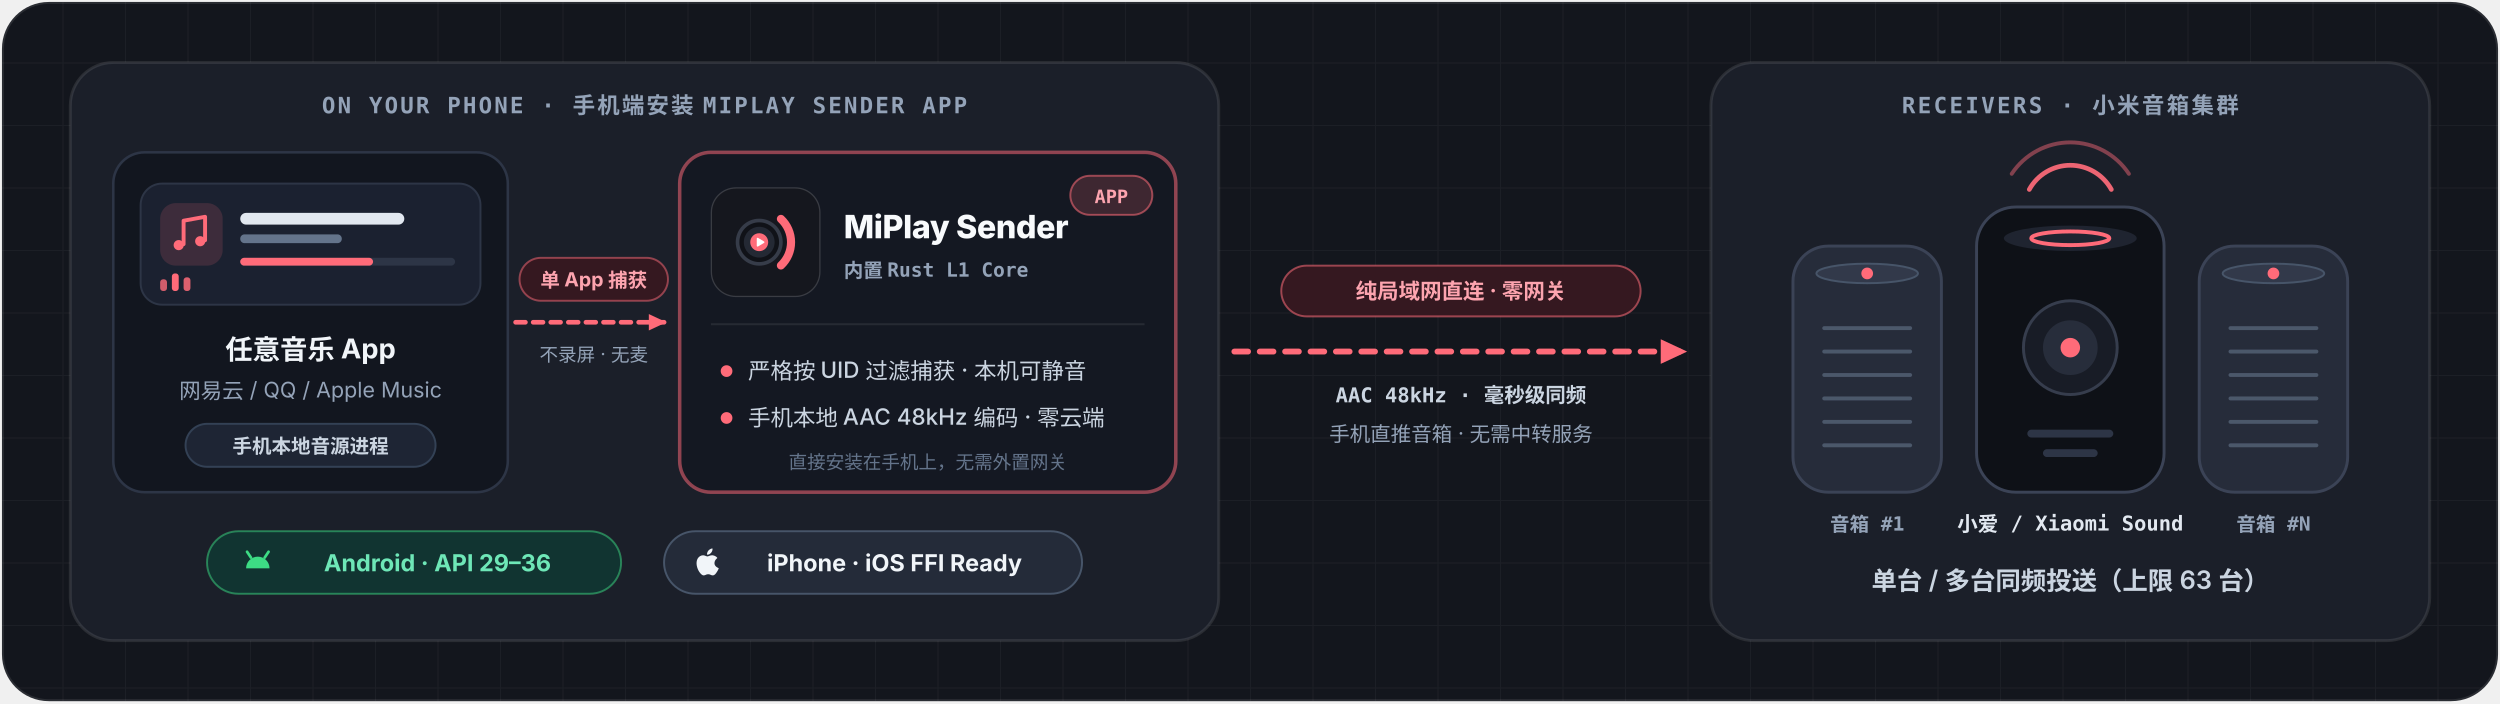
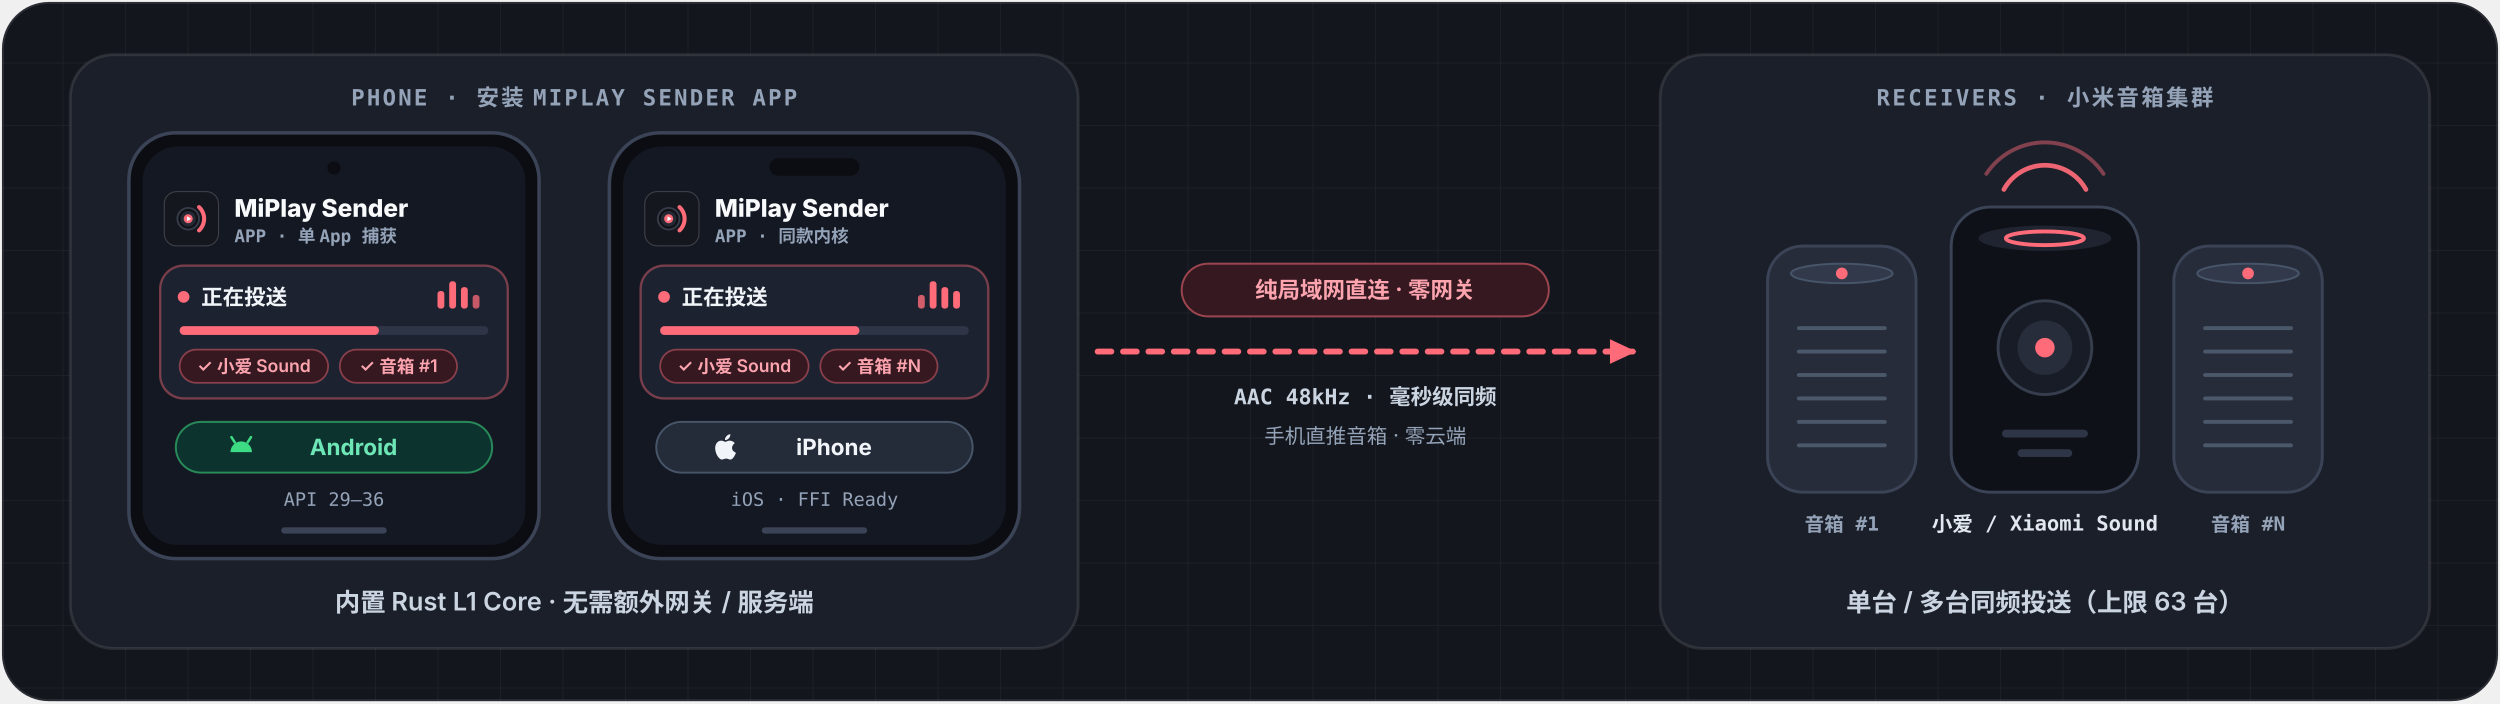
<svg xmlns="http://www.w3.org/2000/svg" viewBox="0 0 1280 360" width="1280" height="360" role="img" aria-labelledby="hb-dark-title hb-dark-desc">
  <defs>
    <pattern id="hb-grid-d" width="32" height="32" patternUnits="userSpaceOnUse">
      <path d="M 32 0 L 0 0 0 32" fill="none" stroke="#FFFFFF" stroke-opacity="0.04" stroke-width="1" />
    </pattern>
    <marker id="hb-arr-d" viewBox="0 0 10 10" refX="7.5" refY="5" markerWidth="6" markerHeight="6" orient="auto">
-       <path d="M 1 1.5 L 8.5 5 L 1 8.5 Z" fill="#FF6B79" />
-     </marker>
-     <marker id="hb-arr-sm-d" viewBox="0 0 10 10" refX="7.5" refY="5" markerWidth="5" markerHeight="5" orient="auto">
      <path d="M 1 1.5 L 8.5 5 L 1 8.5 Z" fill="#FF6B79" />
    </marker>
    <style>
      .sans { font-family: -apple-system, BlinkMacSystemFont, "SF Pro Display", "PingFang SC", "Hiragino Sans GB", "Segoe UI", sans-serif; }
      .mono { font-family: "SF Mono", ui-monospace, Menlo, Consolas, monospace; }
    </style>
  </defs>
  <rect x="1" y="1" width="1278" height="358" rx="24" fill="#13161D" stroke="#FFFFFF" stroke-opacity="0.10" stroke-width="2" />
  <rect x="1" y="1" width="1278" height="358" rx="24" fill="url(#hb-grid-d)" />
-   <rect x="36" y="32" width="588" height="296" rx="22" fill="#1B1F29" stroke="#FFFFFF" stroke-opacity="0.10" stroke-width="1.5" />
-   <text x="330" y="58" text-anchor="middle" class="mono" font-size="11.5" font-weight="700" fill="#94A3B8" letter-spacing="1.1">ON YOUR PHONE · 手机端安装 MIPLAY SENDER APP</text>
-   <g transform="translate(58, 78)">
-     <rect x="0" y="0" width="202" height="174" rx="16" fill="#12161F" stroke="#2D3546" stroke-width="1.3" />
-     <rect x="14" y="16" width="174" height="62" rx="11" fill="#1B2130" stroke="#2D3546" stroke-width="1" />
-     <rect x="24" y="26" width="32" height="32" rx="8" fill="#FF6B79" fill-opacity="0.15" />
-     <path d="M 36 47 L 36 35 L 47 33 L 47 45" fill="none" stroke="#FF6B79" stroke-width="2" stroke-linecap="round" stroke-linejoin="round" />
-     <circle cx="33.5" cy="47.5" r="2.6" fill="#FF6B79" />
-     <circle cx="44.5" cy="45.5" r="2.6" fill="#FF6B79" />
-     <rect x="65" y="31" width="84" height="6" rx="3" fill="#E2E8F0" />
-     <rect x="65" y="42" width="52" height="4.5" rx="2.2" fill="#64748B" />
-     <rect x="65" y="54" width="110" height="4" rx="2" fill="#2D3546" />
-     <rect x="65" y="54" width="68" height="4" rx="2" fill="#FF6B79" />
-     <rect x="24" y="65" width="3.5" height="6" rx="1.5" fill="#FF6B79" opacity="0.8" />
-     <rect x="30" y="62" width="3.5" height="9" rx="1.5" fill="#FF6B79" />
-     <rect x="36" y="64" width="3.5" height="7" rx="1.5" fill="#FF6B79" opacity="0.85" />
-     <text x="101" y="106" text-anchor="middle" class="sans" font-size="14" font-weight="700" fill="#F1F5F9">任意音乐 App</text>
-     <text x="101" y="126" text-anchor="middle" class="sans" font-size="11" fill="#94A3B8">网易云 / QQ / Apple Music</text>
-     <rect x="37" y="139" width="128" height="22" rx="11" fill="#1E2534" stroke="#334155" stroke-width="1" />
-     <text x="101" y="154" text-anchor="middle" class="mono" font-size="10" font-weight="600" fill="#CBD5E1">手机本地音源进程</text>
+   <rect x="36" y="28" width="516" height="304" rx="22" fill="#1B1F29" stroke="#FFFFFF" stroke-opacity="0.10" stroke-width="1.5" />
+   <text x="294" y="54" text-anchor="middle" class="mono" font-size="11.5" font-weight="700" fill="#94A3B8" letter-spacing="1.1">PHONE · 安装 MIPLAY SENDER APP</text>
+   <g transform="translate(66, 68)">
+     <rect x="0" y="0" width="210" height="218" rx="24" fill="#0B0D12" stroke="#3B4356" stroke-width="1.8" />
+     <rect x="7" y="7" width="196" height="204" rx="18" fill="#141822" />
+     <circle cx="105" cy="18" r="3.4" fill="#0B0D12" />
+     <g transform="translate(18, 30)">
+       <g transform="scale(0.0546875)">
+         <rect x="2" y="2" width="508" height="508" rx="115" fill="#15171E" stroke="#FFFFFF" stroke-opacity="0.18" stroke-width="10" />
+         <circle cx="226" cy="256" r="110" fill="#363C49" />
+         <circle cx="226" cy="256" r="93" fill="#101218" />
+         <circle cx="226" cy="256" r="72" fill="#242934" />
+         <circle cx="226" cy="256" r="42" fill="#FF6B79" />
+         <path d="M 214.5 240.5 L 214.5 271.5 Q 214.5 279.5 222.0 275.2 L 247.0 260.3 Q 254.5 256 247.0 251.7 L 222.0 236.8 Q 214.5 232.5 214.5 240.5 Z" fill="#FFFFFF" />
+         <path d="M 327.6 147.0 A 149 149 0 0 1 327.6 365.0" fill="none" stroke="#FF6B79" stroke-width="38" stroke-linecap="round" />
+       </g>
+       <text x="36" y="13" class="sans" font-size="12.5" font-weight="800" fill="#F8FAFC">MiPlay Sender</text>
+       <text x="36" y="26" class="mono" font-size="9" font-weight="600" fill="#94A3B8">APP · 单 App 捕获</text>
+     </g>
+     <rect x="16" y="68" width="178" height="68" rx="12" fill="#1C2230" stroke="#FF6B79" stroke-opacity="0.42" stroke-width="1.2" />
+     <circle cx="28" cy="84" r="3" fill="#FF6B79" />
+     <text x="37" y="88" class="sans" font-size="11" font-weight="700" fill="#F1F5F9">正在投送</text>
+     <rect x="158" y="81" width="3.5" height="9" rx="1.5" fill="#FF6B79" />
+     <rect x="164" y="76" width="3.5" height="14" rx="1.5" fill="#FF6B79" />
+     <rect x="170" y="79" width="3.5" height="11" rx="1.5" fill="#FF6B79" />
+     <rect x="176" y="83" width="3.5" height="7" rx="1.5" fill="#FF6B79" opacity="0.75" />
+     <rect x="26" y="99" width="158" height="4.5" rx="2.2" fill="#2D3546" />
+     <rect x="26" y="99" width="102" height="4.5" rx="2.2" fill="#FF6B79" />
+     <rect x="26" y="111" width="76" height="17" rx="8.5" fill="#351820" stroke="#FF6B79" stroke-opacity="0.45" stroke-width="0.9" />
+     <text x="64" y="122.5" text-anchor="middle" class="sans" font-size="9" font-weight="600" fill="#FDA4AF">✓ 小爱 Sound</text>
+     <rect x="108" y="111" width="60" height="17" rx="8.5" fill="#351820" stroke="#FF6B79" stroke-opacity="0.45" stroke-width="0.9" />
+     <text x="138" y="122.5" text-anchor="middle" class="sans" font-size="9" font-weight="600" fill="#FDA4AF">✓ 音箱 #1</text>
+     <rect x="24" y="148" width="162" height="26" rx="13" fill="#064E3B" fill-opacity="0.52" stroke="#3DDC84" stroke-opacity="0.55" stroke-width="1" />
+     <path d="M 52 163.5 A 5.5 5.5 0 0 1 63 163.5 Z" fill="#3DDC84" />
+     <line x1="54.2" y1="158.5" x2="52.5" y2="155.8" stroke="#3DDC84" stroke-width="1.3" stroke-linecap="round" />
+     <line x1="60.8" y1="158.5" x2="62.5" y2="155.8" stroke="#3DDC84" stroke-width="1.3" stroke-linecap="round" />
+     <text x="115" y="165" text-anchor="middle" class="sans" font-size="11.5" font-weight="700" fill="#6EE7B7">Android</text>
+     <text x="105" y="191" text-anchor="middle" class="mono" font-size="9.5" fill="#94A3B8">API 29–36</text>
+     <rect x="78" y="202" width="54" height="3.2" rx="1.6" fill="#3B4356" />
  </g>
-   <path d="M 264 165 L 340 165" fill="none" stroke="#FF6B79" stroke-width="2.4" stroke-dasharray="5 4" stroke-linecap="round" marker-end="url(#hb-arr-sm-d)" />
-   <rect x="266" y="132" width="76" height="22" rx="11" fill="#351820" stroke="#FF6B79" stroke-opacity="0.5" stroke-width="1" />
-   <text x="304" y="147" text-anchor="middle" class="sans" font-size="10" font-weight="700" fill="#FDA4AF">单 App 捕获</text>
-   <text x="304" y="185" text-anchor="middle" class="sans" font-size="9.5" fill="#94A3B8">不录屏 · 无麦</text>
-   <g transform="translate(348, 78)">
-     <rect x="0" y="0" width="254" height="174" rx="16" fill="#141822" stroke="#FF6B79" stroke-opacity="0.52" stroke-width="1.8" />
-     <rect x="200" y="12" width="42" height="20" rx="10" fill="#FF6B79" fill-opacity="0.18" stroke="#FF6B79" stroke-opacity="0.55" stroke-width="1" />
-     <text x="221" y="26" text-anchor="middle" class="mono" font-size="9.5" font-weight="700" fill="#FDA4AF">APP</text>
-     <g transform="translate(16, 18) scale(0.109375)">
-       <rect x="2" y="2" width="508" height="508" rx="115" fill="#15171E" stroke="#FFFFFF" stroke-opacity="0.16" stroke-width="6" />
-       <circle cx="226" cy="256" r="110" fill="#363C49" />
-       <circle cx="226" cy="256" r="93" fill="#101218" />
-       <circle cx="226" cy="256" r="72" fill="#242934" />
-       <circle cx="226" cy="256" r="42" fill="#FF6B79" />
-       <path d="M 214.5 240.5 L 214.5 271.5 Q 214.5 279.5 222.0 275.2 L 247.0 260.3 Q 254.5 256 247.0 251.7 L 222.0 236.8 Q 214.5 232.5 214.5 240.5 Z" fill="#FFFFFF" />
-       <path d="M 327.6 147.0 A 149 149 0 0 1 327.6 365.0" fill="none" stroke="#FF6B79" stroke-width="38" stroke-linecap="round" />
+   <g transform="translate(312, 68)">
+     <rect x="0" y="0" width="210" height="218" rx="26" fill="#0B0D12" stroke="#3B4356" stroke-width="1.8" />
+     <rect x="7" y="7" width="196" height="204" rx="20" fill="#141822" />
+     <rect x="82" y="13" width="46" height="9" rx="4.5" fill="#0B0D12" />
+     <g transform="translate(18, 30)">
+       <g transform="scale(0.0546875)">
+         <rect x="2" y="2" width="508" height="508" rx="115" fill="#15171E" stroke="#FFFFFF" stroke-opacity="0.18" stroke-width="10" />
+         <circle cx="226" cy="256" r="110" fill="#363C49" />
+         <circle cx="226" cy="256" r="93" fill="#101218" />
+         <circle cx="226" cy="256" r="72" fill="#242934" />
+         <circle cx="226" cy="256" r="42" fill="#FF6B79" />
+         <path d="M 214.5 240.5 L 214.5 271.5 Q 214.5 279.5 222.0 275.2 L 247.0 260.3 Q 254.5 256 247.0 251.7 L 222.0 236.8 Q 214.5 232.5 214.5 240.5 Z" fill="#FFFFFF" />
+         <path d="M 327.6 147.0 A 149 149 0 0 1 327.6 365.0" fill="none" stroke="#FF6B79" stroke-width="38" stroke-linecap="round" />
+       </g>
+       <text x="36" y="13" class="sans" font-size="12.5" font-weight="800" fill="#F8FAFC">MiPlay Sender</text>
+       <text x="36" y="26" class="mono" font-size="9" font-weight="600" fill="#94A3B8">APP · 同款内核</text>
    </g>
-     <text x="84" y="44" class="sans" font-size="16.5" font-weight="800" fill="#F8FAFC" letter-spacing="-0.2">MiPlay Sender</text>
-     <text x="84" y="64" class="mono" font-size="10" font-weight="600" fill="#94A3B8">内置 Rust L1 Core</text>
-     <line x1="16" y1="88" x2="238" y2="88" stroke="#FFFFFF" stroke-opacity="0.08" stroke-width="1" />
-     <circle cx="24" cy="112" r="3" fill="#FF6B79" />
-     <text x="35" y="116" class="sans" font-size="11.5" font-weight="500" fill="#CBD5E1">严格按 UID 过滤捕获 · 本机可静音</text>
-     <circle cx="24" cy="136" r="3" fill="#FF6B79" />
-     <text x="35" y="140" class="sans" font-size="11.5" font-weight="500" fill="#CBD5E1">手机本地 AAC 48kHz 编码 · 零云端</text>
-     <text x="127" y="162" text-anchor="middle" class="mono" font-size="9.5" fill="#64748B">直接安装在手机上，无需外置网关</text>
+     <rect x="16" y="68" width="178" height="68" rx="12" fill="#1C2230" stroke="#FF6B79" stroke-opacity="0.42" stroke-width="1.2" />
+     <circle cx="28" cy="84" r="3" fill="#FF6B79" />
+     <text x="37" y="88" class="sans" font-size="11" font-weight="700" fill="#F1F5F9">正在投送</text>
+     <rect x="158" y="83" width="3.5" height="7" rx="1.5" fill="#FF6B79" opacity="0.8" />
+     <rect x="164" y="76" width="3.5" height="14" rx="1.5" fill="#FF6B79" />
+     <rect x="170" y="79" width="3.5" height="11" rx="1.5" fill="#FF6B79" />
+     <rect x="176" y="81" width="3.5" height="9" rx="1.5" fill="#FF6B79" />
+     <rect x="26" y="99" width="158" height="4.5" rx="2.2" fill="#2D3546" />
+     <rect x="26" y="99" width="102" height="4.5" rx="2.2" fill="#FF6B79" />
+     <rect x="26" y="111" width="76" height="17" rx="8.5" fill="#351820" stroke="#FF6B79" stroke-opacity="0.45" stroke-width="0.9" />
+     <text x="64" y="122.5" text-anchor="middle" class="sans" font-size="9" font-weight="600" fill="#FDA4AF">✓ 小爱 Sound</text>
+     <rect x="108" y="111" width="60" height="17" rx="8.5" fill="#351820" stroke="#FF6B79" stroke-opacity="0.45" stroke-width="0.9" />
+     <text x="138" y="122.5" text-anchor="middle" class="sans" font-size="9" font-weight="600" fill="#FDA4AF">✓ 音箱 #N</text>
+     <rect x="24" y="148" width="162" height="26" rx="13" fill="#242B39" stroke="#475569" stroke-width="1" />
+     <path d="M 62.8 161.4 C 62.8 159.8 64.1 159.0 64.2 158.9 C 63.4 157.8 62.2 157.7 61.8 157.6 C 60.8 157.5 59.9 158.2 59.4 158.2 C 58.9 158.2 58.1 157.6 57.3 157.6 C 56.2 157.6 55.2 158.3 54.7 159.2 C 53.6 161.2 54.4 164.1 55.5 165.7 C 56.1 166.5 56.8 167.3 57.6 167.3 C 58.4 167.3 58.7 166.8 59.8 166.8 C 60.8 166.8 61.1 167.3 61.9 167.3 C 62.8 167.3 63.4 166.5 63.9 165.7 C 64.5 164.8 64.8 163.9 64.8 163.8 C 64.7 163.8 62.8 163.0 62.8 161.4 Z" fill="#F1F5F9" />
+     <path d="M 61.2 156.4 C 61.7 155.8 62.0 155.1 61.9 154.3 C 61.2 154.3 60.4 154.8 59.9 155.4 C 59.5 155.8 59.1 156.6 59.2 157.3 C 60.0 157.4 60.7 156.9 61.2 156.4 Z" fill="#F1F5F9" />
+     <text x="115" y="165" text-anchor="middle" class="sans" font-size="11.5" font-weight="700" fill="#F1F5F9">iPhone</text>
+     <text x="105" y="191" text-anchor="middle" class="mono" font-size="9.5" fill="#94A3B8">iOS · FFI Ready</text>
+     <rect x="78" y="202" width="54" height="3.2" rx="1.6" fill="#3B4356" />
  </g>
-   <g transform="translate(106, 272)">
-     <rect x="0" y="0" width="212" height="32" rx="16" fill="#064E3B" fill-opacity="0.45" stroke="#3DDC84" stroke-opacity="0.50" stroke-width="1" />
-     <path d="M 20 19 A 6 6 0 0 1 32 19 Z" fill="#3DDC84" />
-     <line x1="22.5" y1="13.5" x2="20.5" y2="10.5" stroke="#3DDC84" stroke-width="1.4" stroke-linecap="round" />
-     <line x1="29.5" y1="13.5" x2="31.5" y2="10.5" stroke="#3DDC84" stroke-width="1.4" stroke-linecap="round" />
-     <text x="118" y="20.5" text-anchor="middle" class="sans" font-size="12" font-weight="700" fill="#6EE7B7">Android · API 29–36</text>
-     <rect x="234" y="0" width="214" height="32" rx="16" fill="#242B39" stroke="#475569" stroke-width="1" />
-     <path d="M 259.8 16.4 C 259.8 14.7 261.2 13.8 261.3 13.7 C 260.5 12.5 259.2 12.4 258.8 12.3 C 257.7 12.2 256.7 12.9 256.2 12.9 C 255.7 12.9 254.8 12.3 254.0 12.3 C 252.8 12.3 251.8 13.0 251.2 14.0 C 250.0 16.1 250.9 19.2 252.1 20.9 C 252.7 21.7 253.4 22.6 254.3 22.6 C 255.2 22.6 255.5 22.0 256.6 22.0 C 257.7 22.0 258.0 22.6 258.9 22.6 C 259.9 22.6 260.5 21.7 261.0 20.9 C 261.7 19.9 262.0 19.0 262.0 18.9 C 261.9 18.9 259.8 18.1 259.8 16.4 Z" fill="#F1F5F9" />
-     <path d="M 258.1 11.0 C 258.6 10.4 258.9 9.6 258.8 8.8 C 258.1 8.8 257.2 9.3 256.7 9.9 C 256.3 10.4 255.9 11.2 256.0 12.0 C 256.8 12.1 257.6 11.6 258.1 11.0 Z" fill="#F1F5F9" />
-     <text x="352" y="20.5" text-anchor="middle" class="sans" font-size="12" font-weight="700" fill="#F1F5F9">iPhone · iOS FFI Ready</text>
-   </g>
-   <path d="M 632 180 L 862 180" fill="none" stroke="#FF6B79" stroke-width="3" stroke-dasharray="7 6" stroke-linecap="round" marker-end="url(#hb-arr-d)" />
-   <rect x="656" y="136" width="184" height="26" rx="13" fill="#351820" stroke="#FF6B79" stroke-opacity="0.55" stroke-width="1" />
-   <text x="748" y="153" text-anchor="middle" class="sans" font-size="11" font-weight="700" fill="#FDA4AF">纯局域网直连 · 零网关</text>
-   <text x="748" y="206" text-anchor="middle" class="mono" font-size="10.5" font-weight="600" fill="#CBD5E1">AAC 48kHz · 毫秒级同频</text>
-   <text x="748" y="226" text-anchor="middle" class="sans" font-size="10.5" fill="#94A3B8">手机直推音箱 · 无需中转服务</text>
-   <rect x="876" y="32" width="368" height="296" rx="22" fill="#1B1F29" stroke="#FFFFFF" stroke-opacity="0.10" stroke-width="1.5" />
-   <text x="1060" y="58" text-anchor="middle" class="mono" font-size="11.5" font-weight="700" fill="#94A3B8" letter-spacing="1.2">RECEIVERS · 小米音箱集群</text>
-   <g transform="translate(918, 126)">
+   <text x="294" y="313" text-anchor="middle" class="sans" font-size="13" font-weight="600" fill="#CBD5E1">内置 Rust L1 Core · 无需额外网关 / 服务端</text>
+   <path d="M 562 180 L 836 180" fill="none" stroke="#FF6B79" stroke-width="3" stroke-dasharray="7 6" stroke-linecap="round" marker-end="url(#hb-arr-d)" />
+   <rect x="605" y="135" width="188" height="27" rx="13.5" fill="#351820" stroke="#FF6B79" stroke-opacity="0.55" stroke-width="1" />
+   <text x="699" y="152.5" text-anchor="middle" class="sans" font-size="11.5" font-weight="700" fill="#FDA4AF">纯局域网直连 · 零网关</text>
+   <text x="699" y="207" text-anchor="middle" class="mono" font-size="11" font-weight="600" fill="#CBD5E1">AAC 48kHz · 毫秒级同频</text>
+   <text x="699" y="227" text-anchor="middle" class="sans" font-size="10.5" fill="#94A3B8">手机直推音箱 · 零云端</text>
+   <rect x="850" y="28" width="394" height="304" rx="22" fill="#1B1F29" stroke="#FFFFFF" stroke-opacity="0.10" stroke-width="1.5" />
+   <text x="1047" y="54" text-anchor="middle" class="mono" font-size="11.5" font-weight="700" fill="#94A3B8" letter-spacing="1.2">RECEIVERS · 小米音箱集群</text>
+   <g transform="translate(905, 126)">
    <rect x="0" y="0" width="76" height="126" rx="18" fill="#262C3A" stroke="#3B4356" stroke-width="1.5" />
    <ellipse cx="38" cy="14" rx="26" ry="5" fill="#32394A" stroke="#475569" stroke-width="1" />
    <circle cx="38" cy="14" r="3" fill="#FF6B79" />
    <line x1="16" y1="42" x2="60" y2="42" stroke="#64748B" stroke-width="2" stroke-linecap="round" opacity="0.6" />
    <line x1="16" y1="54" x2="60" y2="54" stroke="#64748B" stroke-width="2" stroke-linecap="round" opacity="0.6" />
    <line x1="16" y1="66" x2="60" y2="66" stroke="#64748B" stroke-width="2" stroke-linecap="round" opacity="0.6" />
    <line x1="16" y1="78" x2="60" y2="78" stroke="#64748B" stroke-width="2" stroke-linecap="round" opacity="0.6" />
    <line x1="16" y1="90" x2="60" y2="90" stroke="#64748B" stroke-width="2" stroke-linecap="round" opacity="0.6" />
    <line x1="16" y1="102" x2="60" y2="102" stroke="#64748B" stroke-width="2" stroke-linecap="round" opacity="0.6" />
    <text x="38" y="146" text-anchor="middle" class="mono" font-size="10" font-weight="600" fill="#94A3B8">音箱 #1</text>
  </g>
-   <g transform="translate(1012, 106)">
+   <g transform="translate(999, 106)">
    <rect x="0" y="0" width="96" height="146" rx="20" fill="#0E1117" stroke="#3B4356" stroke-width="1.5" />
    <ellipse cx="48" cy="16" rx="34" ry="6.5" fill="#1F2430" />
    <ellipse cx="48" cy="16" rx="20" ry="3.5" fill="none" stroke="#FF6B79" stroke-width="2" />
    <circle cx="48" cy="72" r="24" fill="#181C26" stroke="#363D4D" stroke-width="1.5" />
    <circle cx="48" cy="72" r="14" fill="#272D3B" />
    <circle cx="48" cy="72" r="5" fill="#FF6B79" />
    <rect x="26" y="114" width="44" height="4" rx="2" fill="#2D3546" />
    <rect x="34" y="124" width="28" height="4" rx="2" fill="#2D3546" />
    <text x="48" y="166" text-anchor="middle" class="mono" font-size="10.5" font-weight="700" fill="#E2E8F0">小爱 / Xiaomi Sound</text>
  </g>
-   <g transform="translate(1126, 126)">
+   <g transform="translate(1113, 126)">
    <rect x="0" y="0" width="76" height="126" rx="18" fill="#262C3A" stroke="#3B4356" stroke-width="1.5" />
    <ellipse cx="38" cy="14" rx="26" ry="5" fill="#32394A" stroke="#475569" stroke-width="1" />
    <circle cx="38" cy="14" r="3" fill="#FF6B79" />
    <line x1="16" y1="42" x2="60" y2="42" stroke="#64748B" stroke-width="2" stroke-linecap="round" opacity="0.6" />
    <line x1="16" y1="54" x2="60" y2="54" stroke="#64748B" stroke-width="2" stroke-linecap="round" opacity="0.6" />
    <line x1="16" y1="66" x2="60" y2="66" stroke="#64748B" stroke-width="2" stroke-linecap="round" opacity="0.6" />
    <line x1="16" y1="78" x2="60" y2="78" stroke="#64748B" stroke-width="2" stroke-linecap="round" opacity="0.6" />
    <line x1="16" y1="90" x2="60" y2="90" stroke="#64748B" stroke-width="2" stroke-linecap="round" opacity="0.6" />
    <line x1="16" y1="102" x2="60" y2="102" stroke="#64748B" stroke-width="2" stroke-linecap="round" opacity="0.6" />
    <text x="38" y="146" text-anchor="middle" class="mono" font-size="10" font-weight="600" fill="#94A3B8">音箱 #N</text>
  </g>
-   <path d="M 1039 97 A 24 24 0 0 1 1081 97" fill="none" stroke="#FF6B79" stroke-width="2.4" stroke-linecap="round" opacity="0.92" />
-   <path d="M 1030 89 A 36 36 0 0 1 1090 89" fill="none" stroke="#FF6B79" stroke-width="2" stroke-linecap="round" opacity="0.45" />
-   <text x="1060" y="302" text-anchor="middle" class="sans" font-size="13" font-weight="600" fill="#CBD5E1">单台 / 多台同频投送（上限 63 台）</text>
+   <path d="M 1026 97 A 24 24 0 0 1 1068 97" fill="none" stroke="#FF6B79" stroke-width="2.4" stroke-linecap="round" opacity="0.92" />
+   <path d="M 1017 89 A 36 36 0 0 1 1077 89" fill="none" stroke="#FF6B79" stroke-width="2" stroke-linecap="round" opacity="0.45" />
+   <text x="1047" y="313" text-anchor="middle" class="sans" font-size="13" font-weight="600" fill="#CBD5E1">单台 / 多台同频投送（上限 63 台）</text>
</svg>
